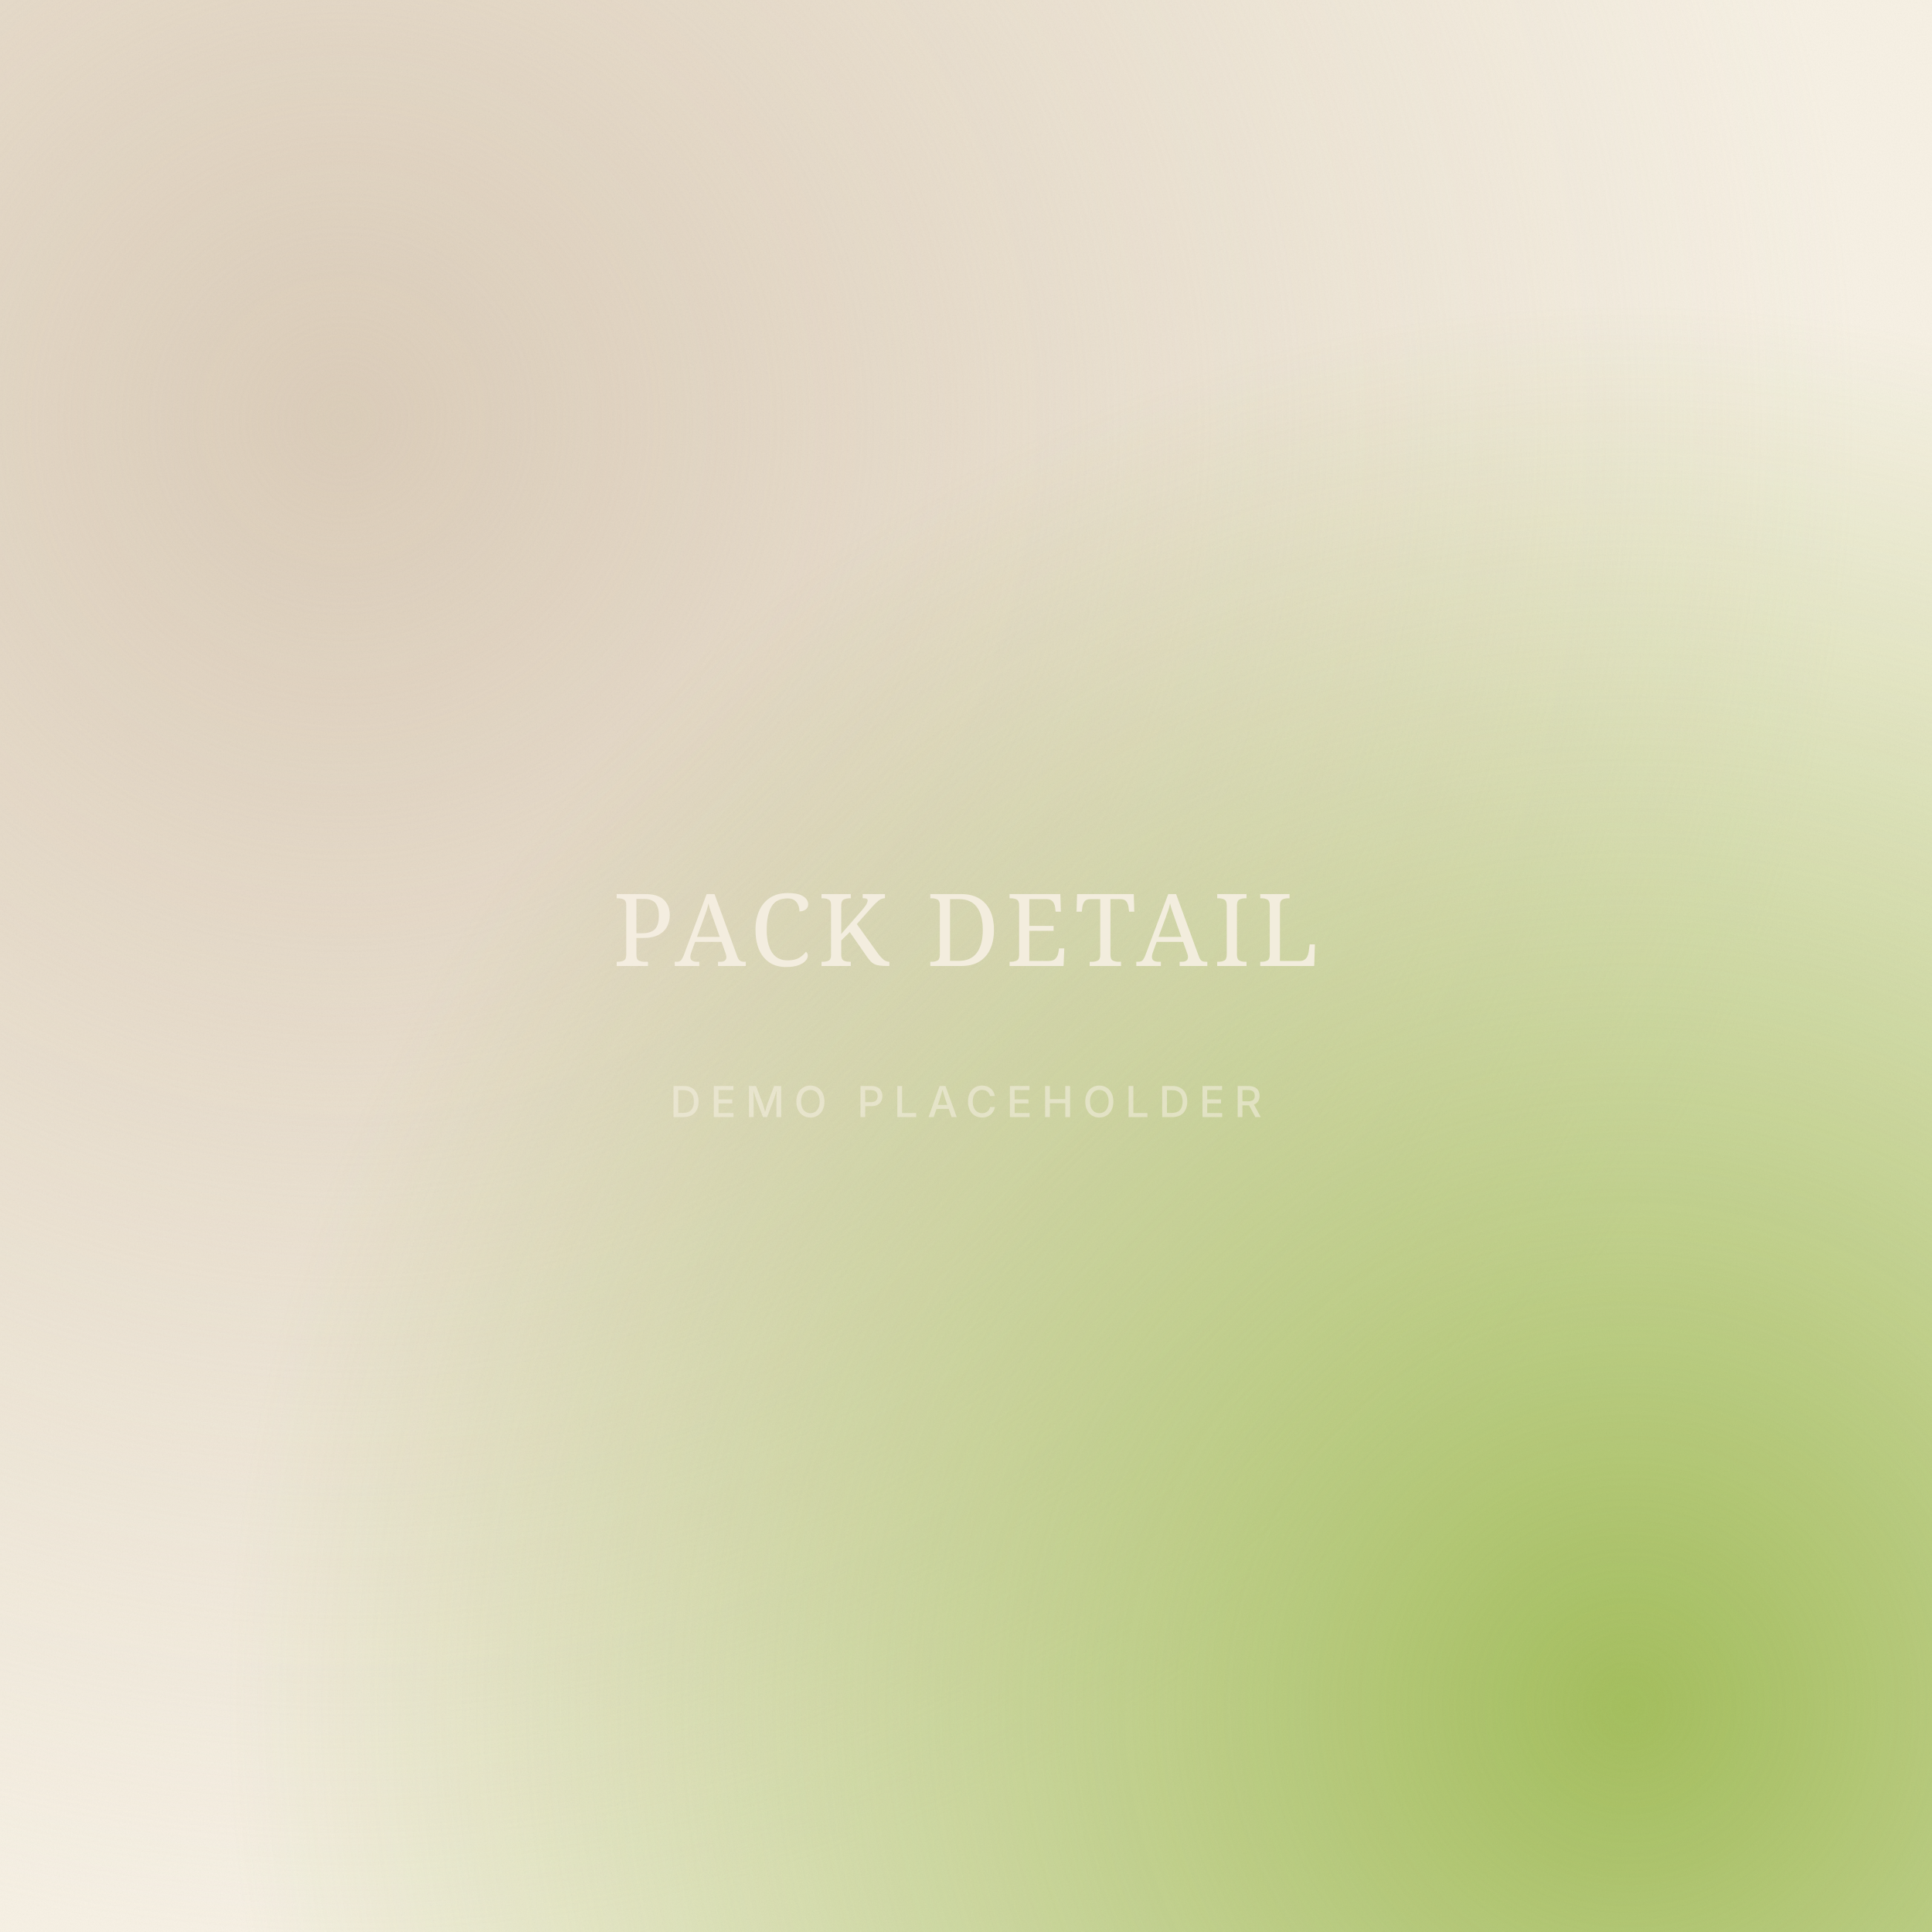
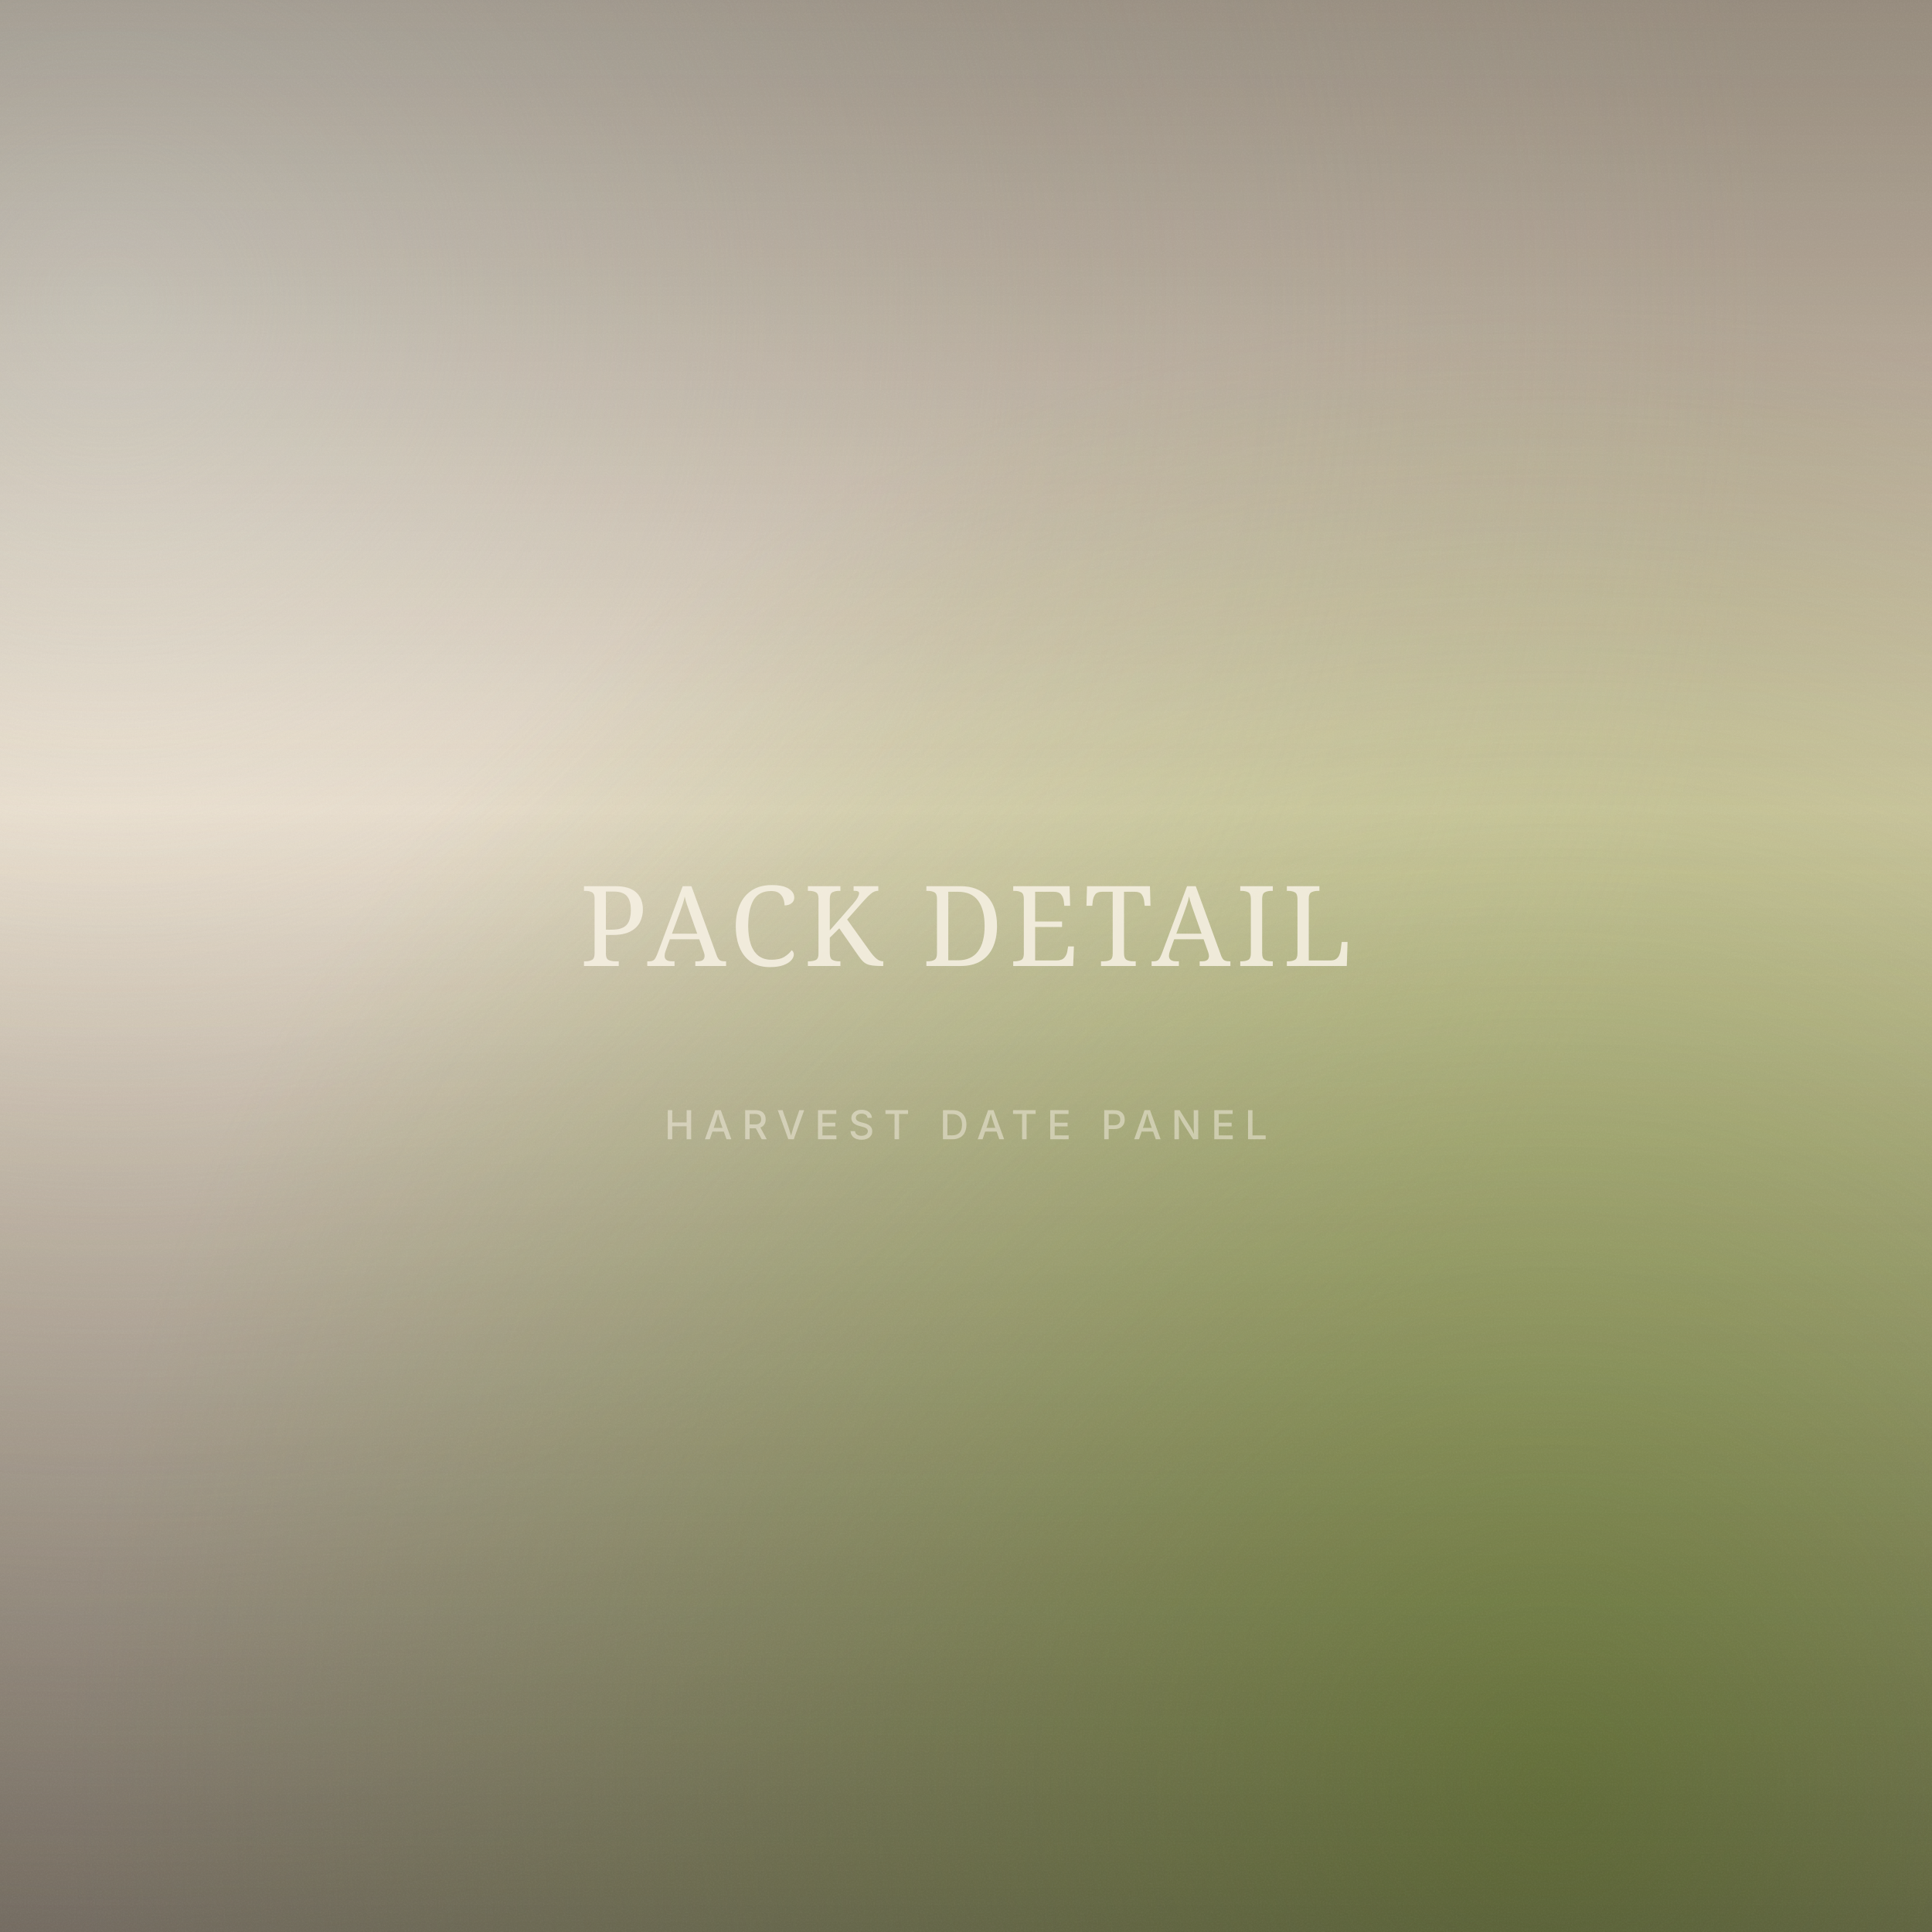
- <svg xmlns="http://www.w3.org/2000/svg" width="1400" height="1400" viewBox="0 0 1400 1400" role="img" aria-label="PACK DETAIL — demo placeholder">
+ <svg xmlns="http://www.w3.org/2000/svg" width="1400" height="1400" viewBox="0 0 1400 1400" role="img" aria-label="PACK DETAIL — placeholder">
  <defs>
-     <radialGradient id="a362725841" cx="18%" cy="22%" r="78%">
-       <stop offset="0%" stop-color="#D8C9B5" stop-opacity="0.92" />
-       <stop offset="100%" stop-color="#D8C9B5" stop-opacity="0" />
+     <radialGradient id="a7831" cx="6%" cy="16%" r="86%">
+       <stop offset="0%" stop-color="#F6F0E3" stop-opacity="0.95" />
+       <stop offset="55%" stop-color="#F6F0E3" stop-opacity="0.28" />
+       <stop offset="100%" stop-color="#F6F0E3" stop-opacity="0" />
    </radialGradient>
-     <radialGradient id="b362725841" cx="84%" cy="88%" r="72%">
-       <stop offset="0%" stop-color="#8BAF35" stop-opacity="0.78" />
+     <radialGradient id="b7831" cx="80%" cy="92%" r="76%">
+       <stop offset="0%" stop-color="#8BAF35" stop-opacity="0.72" />
      <stop offset="100%" stop-color="#8BAF35" stop-opacity="0" />
    </radialGradient>
-     <filter id="g362725841" x="-6%" y="-6%" width="112%" height="112%">
-       <feTurbulence type="fractalNoise" baseFrequency="0.9" numOctaves="3" seed="64" />
+     <linearGradient id="v7831" x1="0" y1="0" x2="0" y2="1">
+       <stop offset="0%" stop-color="#14120F" stop-opacity="0.34" />
+       <stop offset="42%" stop-color="#14120F" stop-opacity="0" />
+       <stop offset="100%" stop-color="#14120F" stop-opacity="0.52" />
+     </linearGradient>
+     <filter id="g7831" x="-4%" y="-4%" width="108%" height="108%">
+       <feTurbulence type="fractalNoise" baseFrequency="0.86" numOctaves="4" seed="71" />
      <feColorMatrix type="saturate" values="0" />
      <feComponentTransfer>
-         <feFuncA type="linear" slope="0.055" />
+         <feFuncA type="linear" slope="0.07" />
      </feComponentTransfer>
    </filter>
  </defs>
-   <rect width="1400" height="1400" fill="#F6F0E3" />
-   <rect width="1400" height="1400" fill="url(#a362725841)" />
-   <rect width="1400" height="1400" fill="url(#b362725841)" />
-   <rect width="1400" height="1400" filter="url(#g362725841)" opacity="0.9" />
-   <g font-family="Fraunces, Georgia, serif" text-anchor="middle">
-     <text x="50%" y="700" font-size="73" font-weight="500" fill="#F6F0E3" opacity="0.9" letter-spacing="4.38">PACK DETAIL</text>
-   </g>
-   <text x="50%" y="809.5" text-anchor="middle" font-family="Inter, system-ui, sans-serif" font-size="31" font-weight="500" fill="#F6F0E3" opacity="0.55" letter-spacing="6.82">DEMO PLACEHOLDER</text>
+   <rect width="1400" height="1400" fill="#D8C9B5" />
+   <rect width="1400" height="1400" fill="url(#a7831)" />
+   <rect width="1400" height="1400" fill="url(#b7831)" />
+   <rect width="1400" height="1400" fill="url(#v7831)" />
+   <rect width="1400" height="1400" filter="url(#g7831)" opacity="0.85" />
+   <text x="50%" y="700" text-anchor="middle" font-family="Fraunces, Georgia, serif" font-size="81" font-weight="500" fill="#F6F0E3" opacity="0.88" letter-spacing="4.05">PACK DETAIL</text>
+   <text x="50%" y="825.55" text-anchor="middle" font-family="Inter, system-ui, sans-serif" font-size="29" font-weight="500" fill="#F6F0E3" opacity="0.5" letter-spacing="6.96">HARVEST DATE PANEL</text>
</svg>
